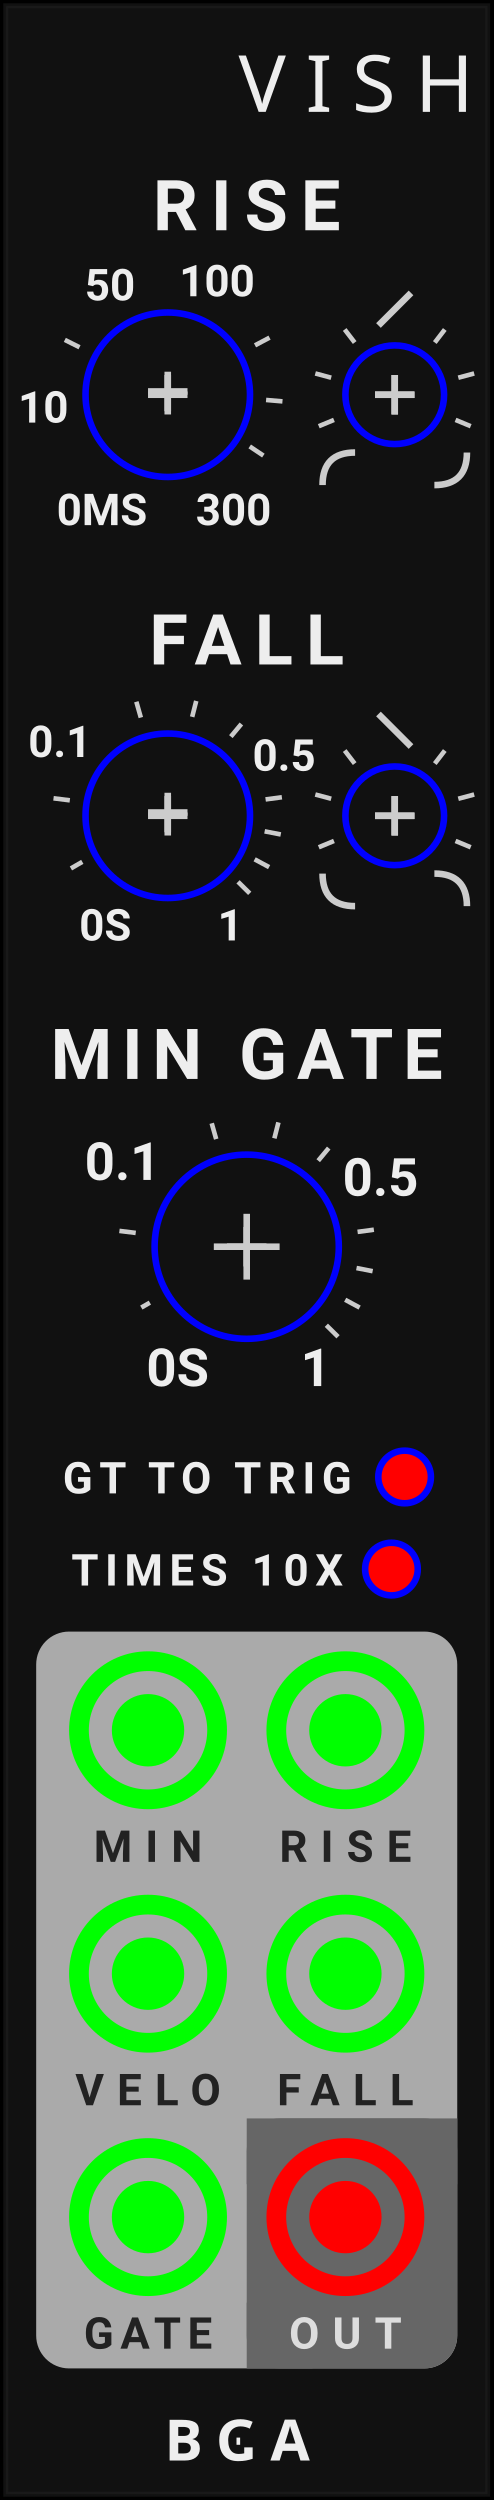
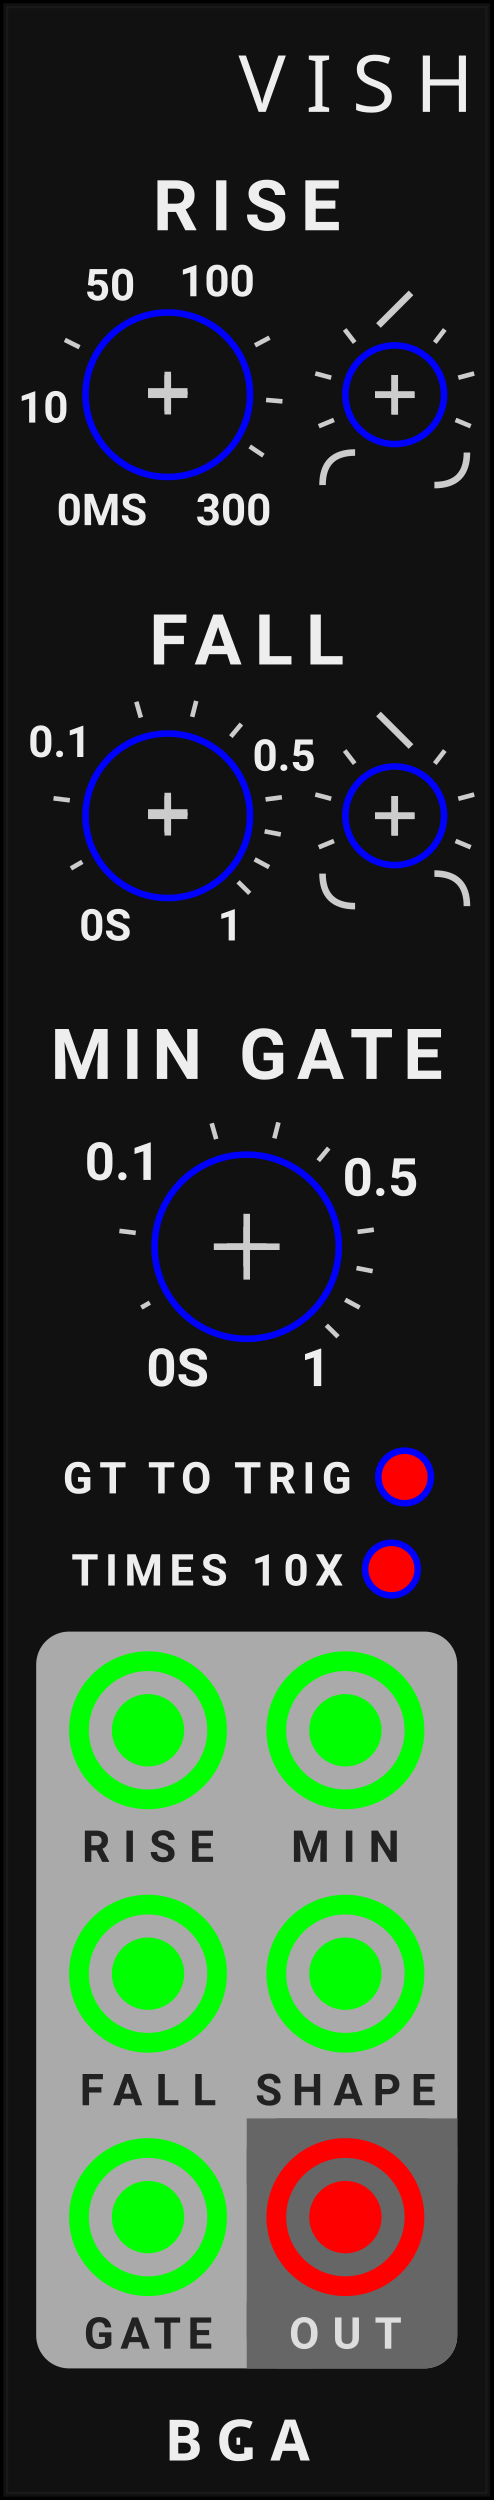
<svg xmlns="http://www.w3.org/2000/svg" version="1.1" width="75.0" height="380.0" viewBox="0 0 75.0 380.0">
  <style>text {
  fill: #333;
  font-family: 'Roboto', sans-serif;
  font-weight: bold;
}
text.title {
  font-family: 'Comfortaa', sans-serif;
  font-weight: normal;
}
text.brand {
  font-family: 'Audiowide', sans-serif;
  font-weight: bold;
}

polyline {
  stroke: #333;
}
polyline.guide {
  stroke: #0f0;
}
path {
  stroke: #333;
}

rect.module-background, .background-fill {
  fill: #ddd;
}
polyline.module-border-inner {
  stroke: #e4e4e4;
}
polyline.module-border-middle {
  stroke: #ebebeb;
}
polyline.module-border-outer {
  stroke: #f2f2f2;
}

g.io-group {
}
rect.input-background, rect.input-background-filler {
  fill: #fafafa;
}
rect.output-background, rect.output-background-filler {
  fill: #bbb;
}
text.input-label, text.output-label {
  /* font-size: 6pt; */
}
polyline.input-label, polyline.output-label {
}
path.input-label, path.output-label {
}

circle.port-rim {
  stroke: #f0f0f0;
}
circle.port-barrel {
  stroke: #222;
  fill: #222;
}
circle.knob-center {
   fill: #eee;
}
circle.knob-rim {
   fill: #333;
}
circle.knob-tick {
  fill: #fff;
}
polyline.knob-tick {
  stroke: #fff;
}


text {
  fill: #eee;
}

polyline {
  stroke: #ccc;
}
path {
  stroke: #ccc;
}

rect.module-background, .background-fill {
  fill: #111;
}
polyline.module-border-inner {
  stroke: #191919;
}
polyline.module-border-middle {
  stroke: #111;
}
polyline.module-border-outer {
  stroke: #000;
}

rect.input-background, rect.input-background-filler {
  fill: #aaa;
}
rect.output-background, rect.output-background-filler {
  fill: #666;
}
text.input-label {
  fill: #222;
}
polyline.input-label, path.input-label {
  stroke: #222;
}
text.output-label {
  fill: #ddd;
}
polyline.output-label, path.output-label {
  stroke: #ddd;
}

circle.port-rim {
  stroke: #c0c0c0;
}
circle.port-barrel {
  stroke: #222;
  fill: #222;
}
circle.knob-center {
   fill: #888;
}
circle.knob-rim {
   fill: #444;
}
circle.knob-tick {
  fill: #fff;
}
polyline.knob-tick {
  stroke: #fff;
}
</style>
  <rect class="module-background background-fill" width="75.0" height="380.0" />
  <polyline class="module-border-inner" points="1,1 74.0,1 74.0,379.0 1,379.0 1,1" stroke-width="0.5" fill="none" />
  <polyline class="module-border-middle" points="0.5,0.5 74.5,0.5 74.5,379.5 0.5,379.5 0.5,0.5" stroke-width="0.8" fill="none" />
  <polyline class="module-border-outer" points="0,0 75.0,0 75.0,380.0 0,380.0 0,0" stroke-width="1" fill="none" />
  <text class="title" font-size="9pt" letter-spacing="3px" text-anchor="end" transform="translate(72.0 17)">VISH</text>
  <g transform="translate(25 374)">
    <text class="brand" font-size="6.5pt" letter-spacing="2px">BGA</text>
    <rect class="background-fill" width="2" height="2" fill="#ddd" transform="translate(11.5 -4)" />
  </g>
  <g transform="translate(0 35)">
    <text font-size="8pt" letter-spacing="2.0px" text-anchor="middle" transform="translate(37.5 0)">RISE</text>
    <g transform="translate(12.5 12.0)">
      <svg id="RISE_PARAM">
        <g transform="translate(13 13)">
          <polyline points="-3,0 3,0" stroke-width="1" stroke="#00f" />
          <polyline points="0,-3 0,3" stroke-width="1" stroke="#00f" />
          <circle cx="0" cy="0" r="12.5" stroke-width="1" stroke="#00f" fill="none" />
        </g>
      </svg>
    </g>
    <g transform="translate(3 2.0)">
      <g transform="translate(22.5 22.5)">
        <text font-size="5pt" text-anchor="middle" transform="rotate(-240) translate(20.0 0) rotate(240.0) translate(0 3)">0MS</text>
        <text font-size="5pt" text-anchor="middle" transform="rotate(-185.2277) translate(19 0) rotate(185.2277) translate(0 3)">10</text>
        <polyline points="0,0 2.5,0" stroke-width="0.7" transform="rotate(-153.3975) translate(15 0)" />
        <text font-size="5pt" text-anchor="middle" transform="rotate(-117.5255) translate(19 0) rotate(117.5255) translate(0 3)">50</text>
        <text font-size="5pt" text-anchor="middle" transform="rotate(-66.79492) translate(19 0) rotate(66.79492) translate(0 3)">100</text>
        <polyline points="0,0 2.5,0" stroke-width="0.7" transform="rotate(-27.86797) translate(15 0)" />
        <polyline points="0,0 2.5,0" stroke-width="0.7" transform="rotate(4.948974) translate(15 0)" />
        <polyline points="0,0 2.5,0" stroke-width="0.7" transform="rotate(33.86128) translate(15 0)" />
        <text font-size="5pt" text-anchor="middle" transform="rotate(60) translate(20.0 0) rotate(-60.0) translate(0 3)">300</text>
        <polyline points="-3,0 3,0" stroke-width="1.0" />
        <polyline points="0,-3 0,3" stroke-width="1.0" />
      </g>
    </g>
    <g transform="translate(52 17.0)">
      <svg id="RISE_SHAPE_PARAM">
        <g transform="translate(8 8)">
          <polyline points="-3,0 3,0" stroke-width="1" stroke="#00f" />
          <polyline points="0,-3 0,3" stroke-width="1" stroke="#00f" />
          <circle r="7.5" stroke-width="1" stroke="#00f" fill="none" />
        </g>
      </svg>
    </g>
    <g transform="translate(40 5.0)">
      <g transform="translate(20 20)">
        <polyline points="0,0 2.5,0" stroke-width="0.7" transform="rotate(-52.5) translate(10 0)" />
        <polyline points="0,0 2.5,0" stroke-width="0.7" transform="rotate(-15) translate(10 0)" />
        <polyline points="0,0 2.5,0" stroke-width="0.7" transform="rotate(22.5) translate(10 0)" />
        <polyline points="0,0 2.5,0" stroke-width="0.7" transform="rotate(-127.5) translate(10 0)" />
        <polyline points="0,0 2.5,0" stroke-width="0.7" transform="rotate(-165) translate(10 0)" />
        <polyline points="0,0 2.5,0" stroke-width="0.7" transform="rotate(-202.5) translate(10 0)" />
        <path d="M -3.5 0 Q 0 3.5, 3.5 0" stroke-width="1" stroke="#ccc" fill="none" transform="rotate(60) translate(13 0) rotate(-60) translate(2 0) rotate(-45) translate(0 0)" />
        <polyline points="-3.5,0 3.5,0" stroke-width="1" fill="none" transform="rotate(-90) translate(13 0) rotate(90) rotate(-45) translate(0 0)" />
        <path d="M -3.5 0 Q 0 3.5, 3.5 0" stroke-width="1" stroke="#ccc" fill="none" transform="rotate(-240) translate(13 0) rotate(240) translate(-2 0) rotate(135) translate(0 0)" />
        <polyline points="-3,0 3,0" stroke-width="1.0" />
        <polyline points="0,-3 0,3" stroke-width="1.0" />
      </g>
    </g>
  </g>
  <g transform="translate(0 101)">
    <text font-size="8pt" letter-spacing="2.0px" text-anchor="middle" transform="translate(37.5 0)">FALL</text>
    <g transform="translate(12.5 10.0)">
      <svg id="FALL_PARAM">
        <g transform="translate(13 13)">
          <polyline points="-3,0 3,0" stroke-width="1" stroke="#00f" />
          <polyline points="0,-3 0,3" stroke-width="1" stroke="#00f" />
          <circle cx="0" cy="0" r="12.5" stroke-width="1" stroke="#00f" fill="none" />
        </g>
      </svg>
    </g>
    <g transform="translate(3 0.0)">
      <g transform="translate(22.5 22.5)">
        <text font-size="5pt" text-anchor="middle" transform="rotate(-240) translate(19.0 0) rotate(240.0) translate(0 3)">0S</text>
        <polyline points="0,0 2,0" stroke-width="0.7" transform="rotate(-210.0) translate(15 0)" />
        <polyline points="0,0 2.5,0" stroke-width="0.7" transform="rotate(-172.918) translate(15 0)" />
        <text font-size="5pt" text-anchor="middle" transform="rotate(-145.1317) translate(20 0) rotate(145.1317) translate(0 3)">0.1</text>
        <polyline points="0,0 2.5,0" stroke-width="0.7" transform="rotate(-105.8359) translate(15 0)" />
        <polyline points="0,0 2.5,0" stroke-width="0.7" transform="rotate(-75.68323) translate(15 0)" />
        <polyline points="0,0 2.5,0" stroke-width="0.7" transform="rotate(-50.26334) translate(15 0)" />
        <text font-size="5pt" text-anchor="middle" transform="rotate(-27.86797) translate(20 0) rotate(27.86797) translate(0 3)">0.5</text>
        <polyline points="0,0 2.5,0" stroke-width="0.7" transform="rotate(-7.620999) translate(15 0)" />
        <polyline points="0,0 2.5,0" stroke-width="0.7" transform="rotate(10.99801) translate(15 0)" />
        <polyline points="0,0 2.5,0" stroke-width="0.7" transform="rotate(28.32816) translate(15 0)" />
        <polyline points="0,0 2.5,0" stroke-width="0.7" transform="rotate(44.60499) translate(15 0)" />
        <text font-size="5pt" text-anchor="middle" transform="rotate(60) translate(19.0 0) rotate(-60.0) translate(0 3)">1</text>
        <polyline points="-3,0 3,0" stroke-width="1.0" />
        <polyline points="0,-3 0,3" stroke-width="1.0" />
      </g>
    </g>
    <g transform="translate(52 15.0)">
      <svg id="FALL_SHAPE_PARAM">
        <g transform="translate(8 8)">
          <polyline points="-3,0 3,0" stroke-width="1" stroke="#00f" />
          <polyline points="0,-3 0,3" stroke-width="1" stroke="#00f" />
          <circle r="7.5" stroke-width="1" stroke="#00f" fill="none" />
        </g>
      </svg>
    </g>
    <g transform="translate(40 3.0)">
      <g transform="translate(20 20)">
        <polyline points="0,0 2.5,0" stroke-width="0.7" transform="rotate(-52.5) translate(10 0)" />
        <polyline points="0,0 2.5,0" stroke-width="0.7" transform="rotate(-15) translate(10 0)" />
        <polyline points="0,0 2.5,0" stroke-width="0.7" transform="rotate(22.5) translate(10 0)" />
        <polyline points="0,0 2.5,0" stroke-width="0.7" transform="rotate(-127.5) translate(10 0)" />
        <polyline points="0,0 2.5,0" stroke-width="0.7" transform="rotate(-165) translate(10 0)" />
        <polyline points="0,0 2.5,0" stroke-width="0.7" transform="rotate(-202.5) translate(10 0)" />
        <path d="M -3.5 0 Q 0 3.5, 3.5 0" stroke-width="1" stroke="#ccc" fill="none" transform="rotate(60) translate(13 0) rotate(-60) translate(2 0) rotate(-135) translate(0 0)" />
        <polyline points="-3.5,0 3.5,0" stroke-width="1" fill="none" transform="rotate(-90) translate(13 0) rotate(90) rotate(45) translate(0 0)" />
        <path d="M -3.5 0 Q 0 3.5, 3.5 0" stroke-width="1" stroke="#ccc" fill="none" transform="rotate(-240) translate(13 0) rotate(240) translate(-2 0) rotate(45) translate(0 0)" />
        <polyline points="-3,0 3,0" stroke-width="1.0" />
        <polyline points="0,-3 0,3" stroke-width="1.0" />
      </g>
    </g>
  </g>
  <g transform="translate(0 164)">
    <text font-size="8pt" letter-spacing="1.5px" text-anchor="middle" transform="translate(37.5 0)">MIN GATE</text>
    <g transform="translate(15 3.0)">
      <svg id="MINIMUM_GATE_PARAM">
        <g transform="translate(22.5 22.5)">
          <polyline points="-5,0 5,0" stroke-width="1" stroke="#00f" />
          <polyline points="0,-5 0,5" stroke-width="1" stroke="#00f" />
          <circle cx="0" cy="0" r="14" stroke-width="1" stroke="#00f" fill="none" />
        </g>
      </svg>
    </g>
    <g transform="translate(12.5 0.5)">
      <g transform="translate(25 25)">
        <text font-size="6pt" text-anchor="middle" transform="rotate(-240) translate(21 0) rotate(240.0) translate(0 3)">0S</text>
        <polyline points="0,0 1.5,0" stroke-width="0.7" transform="rotate(-210.0) translate(17 0)" />
        <polyline points="0,0 2.5,0" stroke-width="0.7" transform="rotate(-172.918) translate(17 0)" />
        <text font-size="6pt" text-anchor="middle" transform="rotate(-145.1317) translate(23 0) rotate(145.1317) translate(0 3)">0.1</text>
        <polyline points="0,0 2.5,0" stroke-width="0.7" transform="rotate(-105.8359) translate(17 0)" />
        <polyline points="0,0 2.5,0" stroke-width="0.7" transform="rotate(-75.68323) translate(17 0)" />
        <polyline points="0,0 2.5,0" stroke-width="0.7" transform="rotate(-50.26334) translate(17 0)" />
        <text font-size="6pt" text-anchor="middle" transform="rotate(-27.86797) translate(23 0) rotate(27.86797) translate(0 3)">0.5</text>
        <polyline points="0,0 2.5,0" stroke-width="0.7" transform="rotate(-7.620999) translate(17 0)" />
        <polyline points="0,0 2.5,0" stroke-width="0.7" transform="rotate(10.99801) translate(17 0)" />
        <polyline points="0,0 2.5,0" stroke-width="0.7" transform="rotate(28.32816) translate(17 0)" />
        <polyline points="0,0 2.5,0" stroke-width="0.7" transform="rotate(44.60499) translate(17 0)" />
        <text font-size="6pt" text-anchor="middle" transform="rotate(60) translate(21 0) rotate(-60.0) translate(0 3)">1</text>
        <polyline points="-3,0 3,0" stroke-width="1.0" />
        <polyline points="0,-3 0,3" stroke-width="1.0" />
      </g>
    </g>
  </g>
  <g transform="translate(-6 221)">
    <text font-size="5pt" letter-spacing="1px" text-anchor="middle" transform="translate(37.5 6)">GT TO TRIG</text>
    <g transform="translate(63 -1)">
      <svg id="GATE_TO_TRIGGER_PARAM">
        <g transform="translate(4.5 4.5)">
          <circle r="4" stroke-width="1" stroke="#00f" fill="#f00" />
        </g>
      </svg>
    </g>
  </g>
  <g transform="translate(-6 235)">
    <text font-size="5pt" letter-spacing="1px" text-anchor="middle" transform="translate(37.5 6)">TIMES 10X</text>
    <g transform="translate(61 -1)">
      <svg id="TIMES_10X_PARAM">
        <g transform="translate(4.5 4.5)">
          <circle r="4" stroke-width="1" stroke="#00f" fill="#f00" />
        </g>
      </svg>
    </g>
  </g>
  <g transform="translate(0 248)">
    <rect class="input-background" width="64" height="112" rx="5" transform="translate(5.5 0)" />
    <g transform="translate(10.5 3)">
+       <svg id="RISE_INPUT">
+         <g transform="translate(12 12)">
+           <circle cx="0" cy="0" r="5" stroke-width="1" stroke="#0f0" fill="#0f0" />
+           <circle cx="0" cy="0" r="10.5" stroke-width="3" stroke="#0f0" fill="none" />
+         </g>
+       </svg>
+     </g>
+     <text class="input-label" font-size="5pt" letter-spacing="2px" text-anchor="middle" transform="translate(22.5 35)">RISE</text>
+     <g transform="translate(40.5 3)">
      <svg id="MINIMUM_GATE_INPUT">
        <g transform="translate(12 12)">
          <circle cx="0" cy="0" r="5" stroke-width="1" stroke="#0f0" fill="#0f0" />
          <circle cx="0" cy="0" r="10.5" stroke-width="3" stroke="#0f0" fill="none" />
        </g>
      </svg>
    </g>
-     <text class="input-label" font-size="5pt" letter-spacing="2px" text-anchor="middle" transform="translate(22.5 35)">MIN</text>
-     <g transform="translate(40.5 3)">
-       <svg id="RISE_INPUT">
-         <g transform="translate(12 12)">
-           <circle cx="0" cy="0" r="5" stroke-width="1" stroke="#0f0" fill="#0f0" />
-           <circle cx="0" cy="0" r="10.5" stroke-width="3" stroke="#0f0" fill="none" />
-         </g>
-       </svg>
-     </g>
-     <text class="input-label" font-size="5pt" letter-spacing="2px" text-anchor="middle" transform="translate(52.5 35)">RISE</text>
+     <text class="input-label" font-size="5pt" letter-spacing="2px" text-anchor="middle" transform="translate(52.5 35)">MIN</text>
    <g transform="translate(10.5 40)">
-       <svg id="VELOCITY_INPUT">
-         <g transform="translate(12 12)">
-           <circle cx="0" cy="0" r="5" stroke-width="1" stroke="#0f0" fill="#0f0" />
-           <circle cx="0" cy="0" r="10.5" stroke-width="3" stroke="#0f0" fill="none" />
-         </g>
-       </svg>
-     </g>
-     <text class="input-label" font-size="5pt" letter-spacing="2px" text-anchor="middle" transform="translate(22.5 72)">VELO</text>
+       <svg id="FALL_INPUT">
+         <g transform="translate(12 12)">
+           <circle cx="0" cy="0" r="5" stroke-width="1" stroke="#0f0" fill="#0f0" />
+           <circle cx="0" cy="0" r="10.5" stroke-width="3" stroke="#0f0" fill="none" />
+         </g>
+       </svg>
+     </g>
+     <text class="input-label" font-size="5pt" letter-spacing="2px" text-anchor="middle" transform="translate(22.5 72)">FALL</text>
    <g transform="translate(40.5 40)">
-       <svg id="FALL_INPUT">
-         <g transform="translate(12 12)">
-           <circle cx="0" cy="0" r="5" stroke-width="1" stroke="#0f0" fill="#0f0" />
-           <circle cx="0" cy="0" r="10.5" stroke-width="3" stroke="#0f0" fill="none" />
-         </g>
-       </svg>
-     </g>
-     <text class="input-label" font-size="5pt" letter-spacing="2px" text-anchor="middle" transform="translate(52.5 72)">FALL</text>
+       <svg id="SHAPE_INPUT">
+         <g transform="translate(12 12)">
+           <circle cx="0" cy="0" r="5" stroke-width="1" stroke="#0f0" fill="#0f0" />
+           <circle cx="0" cy="0" r="10.5" stroke-width="3" stroke="#0f0" fill="none" />
+         </g>
+       </svg>
+     </g>
+     <text class="input-label" font-size="5pt" letter-spacing="1.5px" text-anchor="middle" transform="translate(52.5 72)">SHAPE</text>
    <g transform="translate(10.5 77)">
      <svg id="GATE_INPUT">
        <g transform="translate(12 12)">
          <circle cx="0" cy="0" r="5" stroke-width="1" stroke="#0f0" fill="#0f0" />
          <circle cx="0" cy="0" r="10.5" stroke-width="3" stroke="#0f0" fill="none" />
        </g>
      </svg>
    </g>
    <text class="input-label" font-size="5pt" letter-spacing="1px" text-anchor="middle" transform="translate(22.5 109)">GATE</text>
    <g class="io-group" transform="translate(30 72)">
      <rect class="output-background" width="32" height="38" rx="5" transform="translate(7.5 2)" />
      <rect class="output-background-filler" width="32" height="10" transform="translate(7.5 2)" />
      <rect class="output-background-filler" width="10" height="10" transform="translate(7.5 30)" />
      <g transform="translate(10.5 5)">
        <svg id="OUT_OUTPUT">
          <g transform="translate(12 12)">
            <circle cx="0" cy="0" r="5" stroke-width="1" stroke="#f00" fill="#f00" />
            <circle cx="0" cy="0" r="10.5" stroke-width="3" stroke="#f00" fill="none" />
          </g>
        </svg>
      </g>
      <text class="output-label" font-size="5pt" letter-spacing="2px" text-anchor="middle" transform="translate(22.5 37)">OUT</text>
    </g>
  </g>
</svg>
